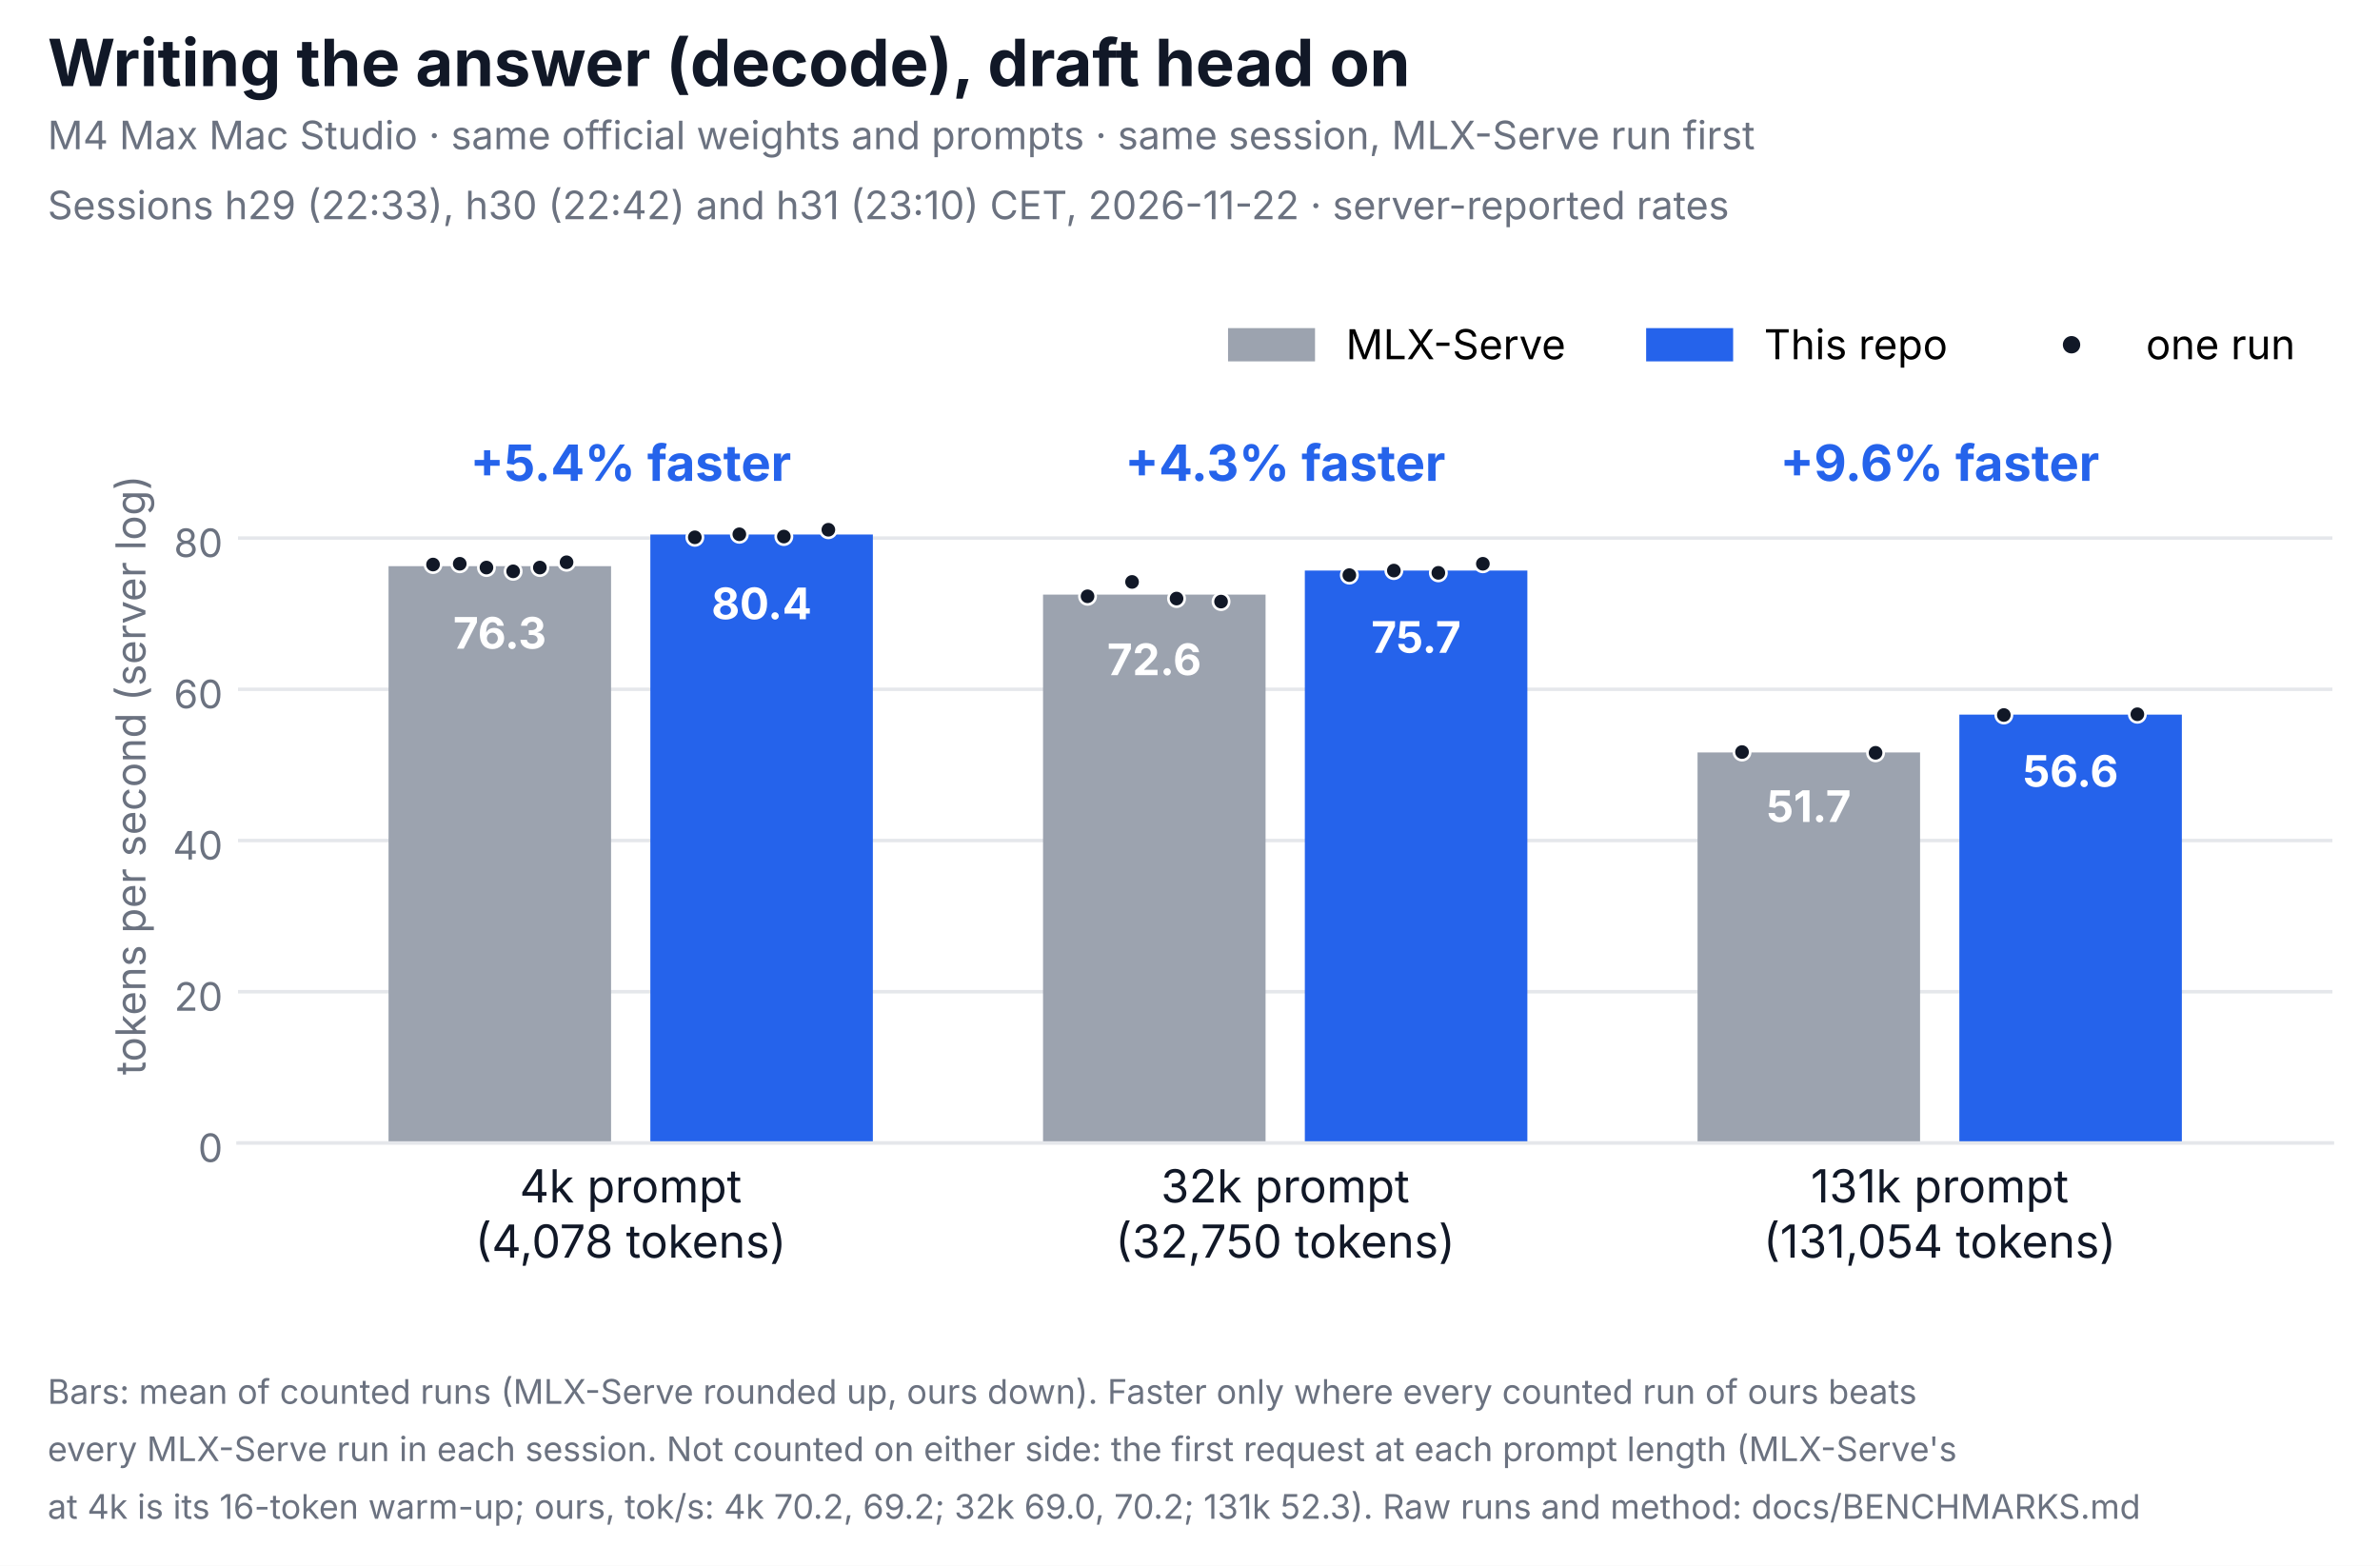
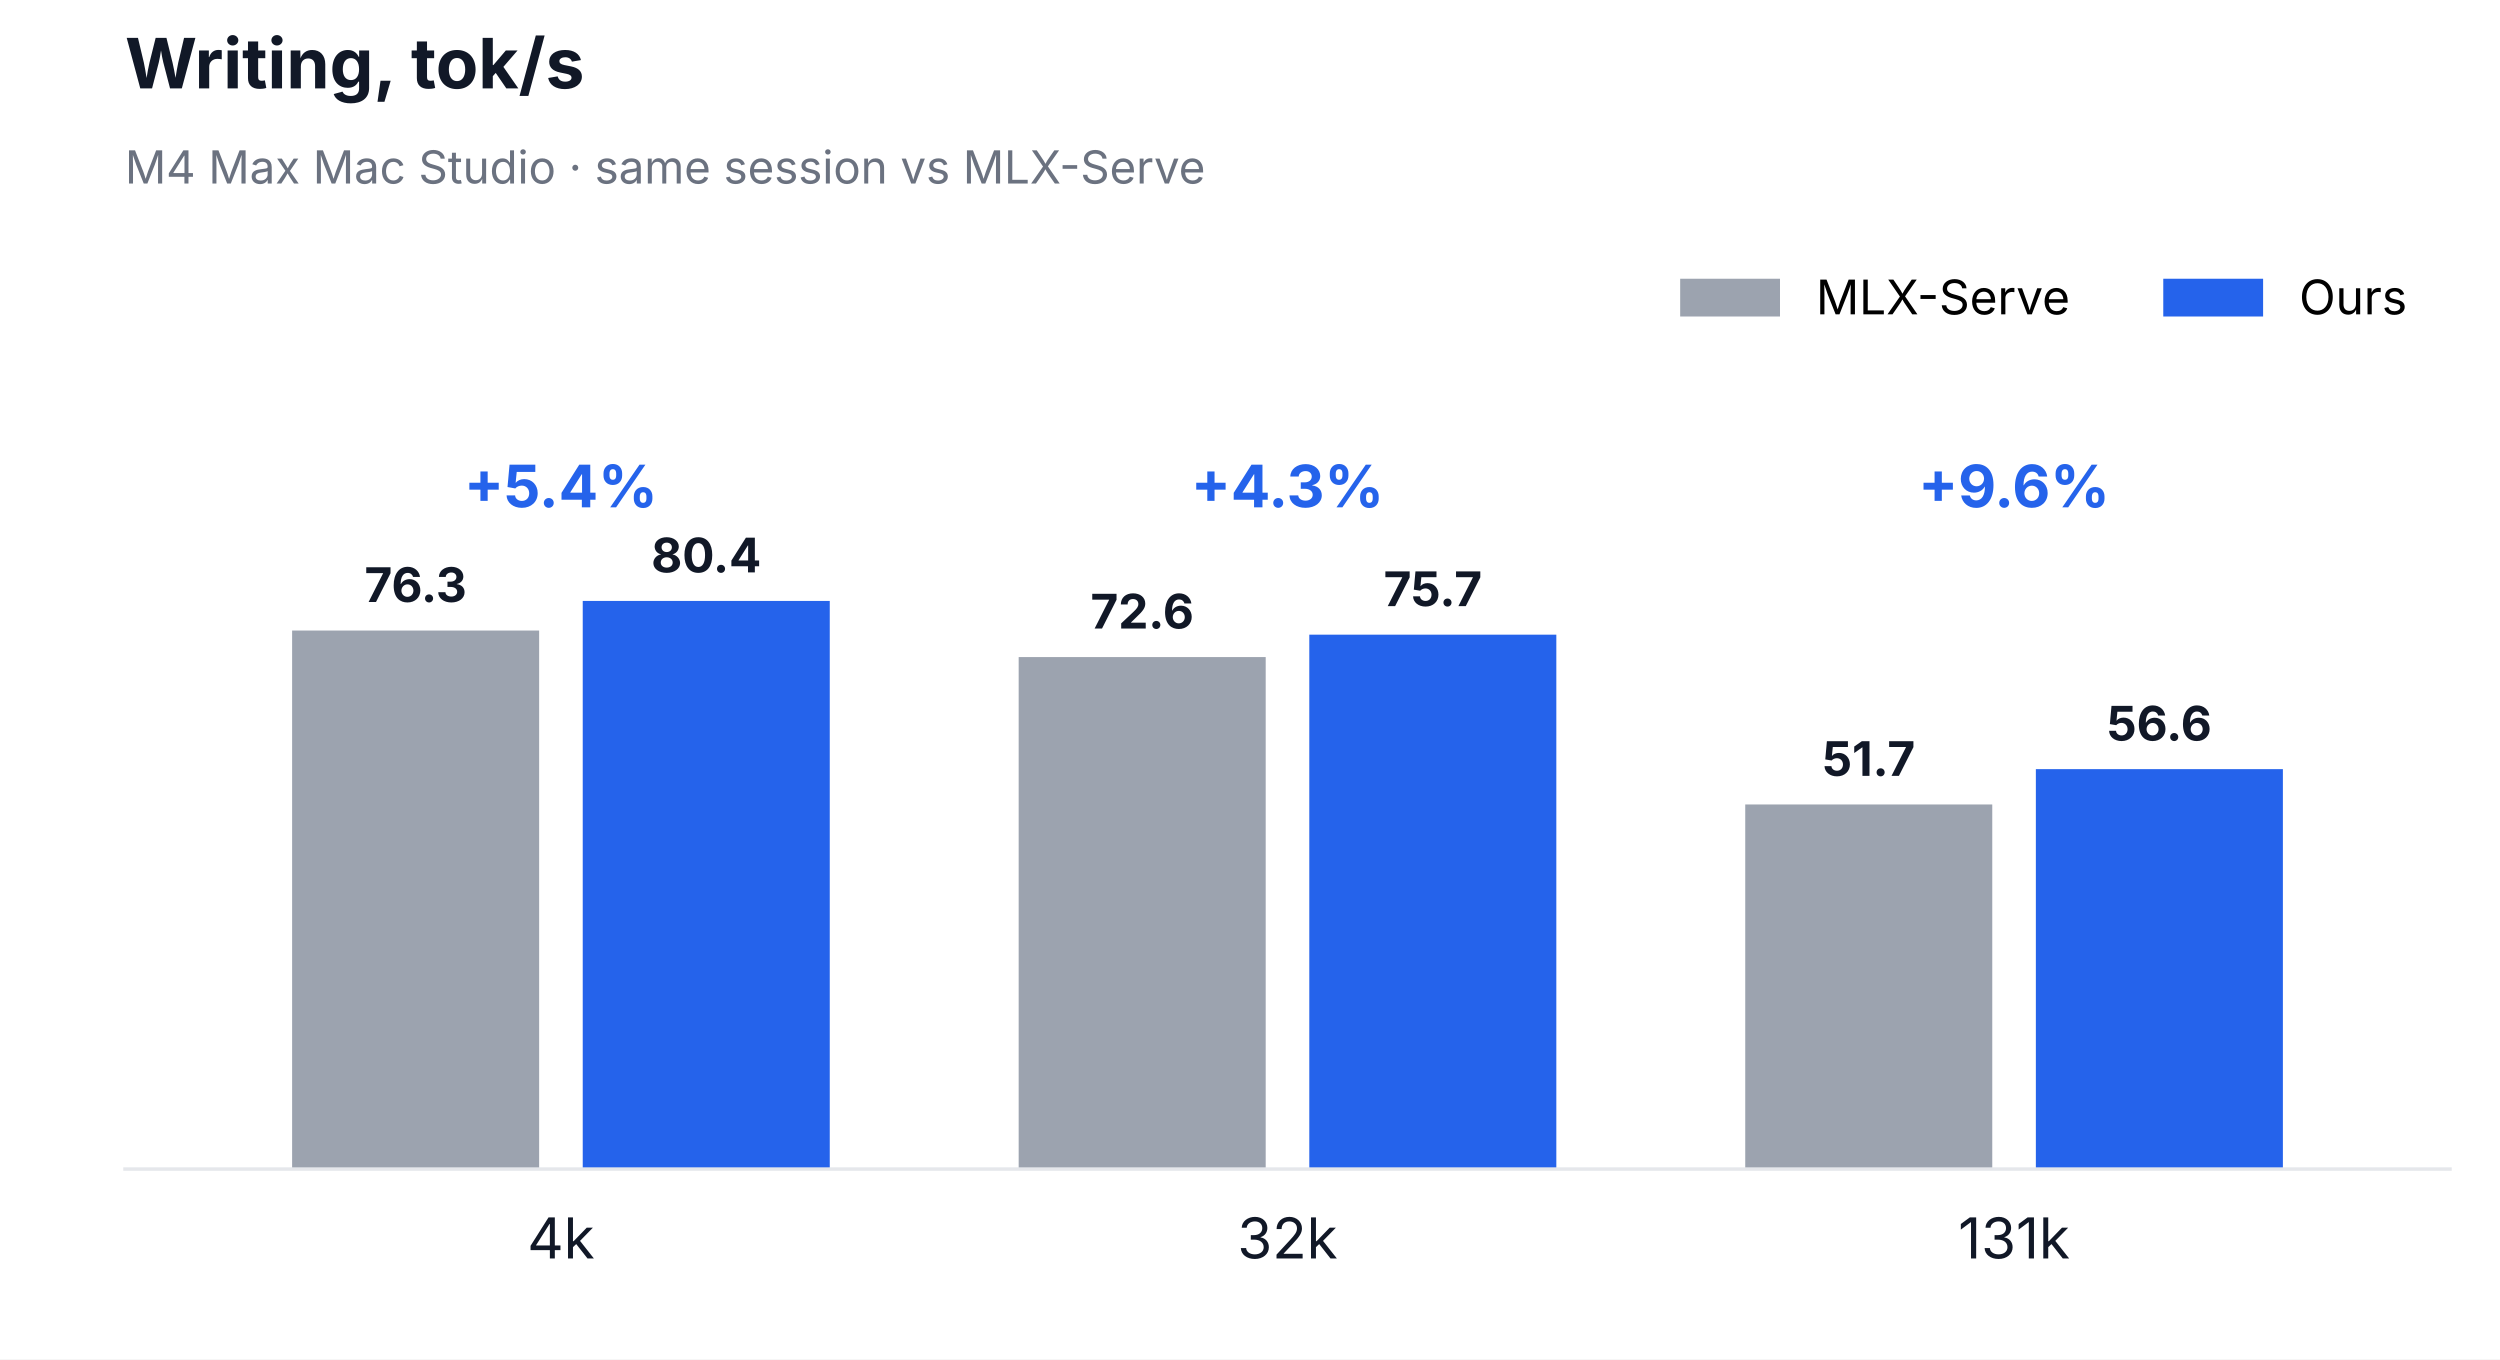
- <svg xmlns="http://www.w3.org/2000/svg" xmlns:xlink="http://www.w3.org/1999/xlink" width="547.2pt" height="360pt" viewBox="0 0 547.2 360" version="1.1">
+ <svg xmlns="http://www.w3.org/2000/svg" width="576pt" height="313.2pt" viewBox="0 0 576 313.2" version="1.1">
  <defs>
    <style type="text/css">*{stroke-linejoin: round; stroke-linecap: butt}</style>
  </defs>
  <g id="figure_1">
    <g id="patch_1">
-       <path d="M 0 360  L 547.2 360  L 547.2 0  L 0 0  z " style="fill: #ffffff" />
+       <path d="M 0 313.2  L 576 313.2  L 576 0  L 0 0  z " style="fill: #ffffff" />
    </g>
    <g id="axes_1">
      <g id="patch_2">
-         <path d="M 54.72 262.8  L 536.256 262.8  L 536.256 93.6  L 54.72 93.6  z " style="fill: #ffffff" />
+         <path d="M 28.8 269.352  L 564.48 269.352  L 564.48 93.96  L 28.8 93.96  z " style="fill: #ffffff" />
      </g>
      <g id="matplotlib.axis_1">
        <g id="xtick_1">
          <g id="line2d_1" />
          <g id="text_1">
-             <text style="font-size: 10.5px; font-family: 'Inter', 'Helvetica Neue', 'Helvetica', 'Arial', 'DejaVu Sans', sans-serif; fill: #111827" transform="translate(119.475 276.4719)">4k prompt</text>
-             <text style="font-size: 10.5px; font-family: 'Inter', 'Helvetica Neue', 'Helvetica', 'Arial', 'DejaVu Sans', sans-serif; fill: #111827" transform="translate(109.2424 289.1765)">(4,078 tokens)</text>
+             <text style="font-size: 13px; font-family: 'Inter', 'Helvetica Neue', 'Helvetica', 'Arial', 'DejaVu Sans', sans-serif; text-anchor: middle; fill: #111827" x="129.24" y="289.946" transform="rotate(-0 129.24 289.9457)">4k</text>
          </g>
        </g>
        <g id="xtick_2">
          <g id="line2d_2" />
          <g id="text_2">
-             <text style="font-size: 10.5px; font-family: 'Inter', 'Helvetica Neue', 'Helvetica', 'Arial', 'DejaVu Sans', sans-serif; fill: #111827" transform="translate(266.9017 276.4719)">32k prompt</text>
-             <text style="font-size: 10.5px; font-family: 'Inter', 'Helvetica Neue', 'Helvetica', 'Arial', 'DejaVu Sans', sans-serif; fill: #111827" transform="translate(256.4403 289.1765)">(32,750 tokens)</text>
+             <text style="font-size: 13px; font-family: 'Inter', 'Helvetica Neue', 'Helvetica', 'Arial', 'DejaVu Sans', sans-serif; text-anchor: middle; fill: #111827" x="296.64" y="289.946" transform="rotate(-0 296.64 289.9457)">32k</text>
          </g>
        </g>
        <g id="xtick_3">
          <g id="line2d_3" />
          <g id="text_3">
-             <text style="font-size: 10.5px; font-family: 'Inter', 'Helvetica Neue', 'Helvetica', 'Arial', 'DejaVu Sans', sans-serif; fill: #111827" transform="translate(416.3129 276.4719)">131k prompt</text>
-             <text style="font-size: 10.5px; font-family: 'Inter', 'Helvetica Neue', 'Helvetica', 'Arial', 'DejaVu Sans', sans-serif; fill: #111827" transform="translate(405.4388 289.1765)">(131,054 tokens)</text>
+             <text style="font-size: 13px; font-family: 'Inter', 'Helvetica Neue', 'Helvetica', 'Arial', 'DejaVu Sans', sans-serif; text-anchor: middle; fill: #111827" x="464.04" y="289.946" transform="rotate(-0 464.04 289.9457)">131k</text>
          </g>
        </g>
      </g>
-       <g id="matplotlib.axis_2">
-         <g id="ytick_1">
-           <g id="line2d_4">
-             <path d="M 54.72 262.8  L 536.256 262.8  " clip-path="url(#pbc66b1392f)" style="fill: none; stroke: #e5e7eb; stroke-width: 0.8; stroke-linecap: square" />
-           </g>
-           <g id="line2d_5" />
-           <g id="text_4">
-             <text style="font-size: 9px; font-family: 'Inter', 'Helvetica Neue', 'Helvetica', 'Arial', 'DejaVu Sans', sans-serif; text-anchor: end; fill: #6b7280" x="51.22" y="267.159" transform="rotate(-0 51.22 267.1594)">0</text>
-           </g>
-         </g>
-         <g id="ytick_2">
-           <g id="line2d_6">
-             <path d="M 54.72 228.028  L 536.256 228.028  " clip-path="url(#pbc66b1392f)" style="fill: none; stroke: #e5e7eb; stroke-width: 0.8; stroke-linecap: square" />
-           </g>
-           <g id="line2d_7" />
-           <g id="text_5">
-             <text style="font-size: 9px; font-family: 'Inter', 'Helvetica Neue', 'Helvetica', 'Arial', 'DejaVu Sans', sans-serif; text-anchor: end; fill: #6b7280" x="51.22" y="232.387" transform="rotate(-0 51.22 232.3875)">20</text>
-           </g>
-         </g>
-         <g id="ytick_3">
-           <g id="line2d_8">
-             <path d="M 54.72 193.256  L 536.256 193.256  " clip-path="url(#pbc66b1392f)" style="fill: none; stroke: #e5e7eb; stroke-width: 0.8; stroke-linecap: square" />
-           </g>
-           <g id="line2d_9" />
-           <g id="text_6">
-             <text style="font-size: 9px; font-family: 'Inter', 'Helvetica Neue', 'Helvetica', 'Arial', 'DejaVu Sans', sans-serif; text-anchor: end; fill: #6b7280" x="51.22" y="197.616" transform="rotate(-0 51.22 197.6156)">40</text>
-           </g>
-         </g>
-         <g id="ytick_4">
-           <g id="line2d_10">
-             <path d="M 54.72 158.484  L 536.256 158.484  " clip-path="url(#pbc66b1392f)" style="fill: none; stroke: #e5e7eb; stroke-width: 0.8; stroke-linecap: square" />
-           </g>
-           <g id="line2d_11" />
-           <g id="text_7">
-             <text style="font-size: 9px; font-family: 'Inter', 'Helvetica Neue', 'Helvetica', 'Arial', 'DejaVu Sans', sans-serif; text-anchor: end; fill: #6b7280" x="51.22" y="162.844" transform="rotate(-0 51.22 162.8437)">60</text>
-           </g>
-         </g>
-         <g id="ytick_5">
-           <g id="line2d_12">
-             <path d="M 54.72 123.712  L 536.256 123.712  " clip-path="url(#pbc66b1392f)" style="fill: none; stroke: #e5e7eb; stroke-width: 0.8; stroke-linecap: square" />
-           </g>
-           <g id="line2d_13" />
-           <g id="text_8">
-             <text style="font-size: 9px; font-family: 'Inter', 'Helvetica Neue', 'Helvetica', 'Arial', 'DejaVu Sans', sans-serif; text-anchor: end; fill: #6b7280" x="51.22" y="128.072" transform="rotate(-0 51.22 128.0718)">80</text>
-           </g>
-         </g>
-         <g id="text_9">
-           <text style="font-size: 9.5px; font-family: 'Inter', 'Helvetica Neue', 'Helvetica', 'Arial', 'DejaVu Sans', sans-serif; text-anchor: middle; fill: #6b7280" x="33.437" y="178.2" transform="rotate(-90 33.43662 178.2)">tokens per second (server log)</text>
-         </g>
-       </g>
+       <g id="matplotlib.axis_2" />
      <g id="patch_3">
-         <path d="M 89.33 262.8  L 140.494 262.8  L 140.494 130.174  L 89.33 130.174  z " clip-path="url(#pbc66b1392f)" style="fill: #9ca3af" />
+         <path d="M 67.302 269.352  L 124.218 269.352  L 124.218 145.28  L 67.302 145.28  z " clip-path="url(#p62e33f35a3)" style="fill: #9ca3af" />
      </g>
      <g id="patch_4">
-         <path d="M 149.522 262.8  L 200.686 262.8  L 200.686 122.887  L 149.522 122.887  z " clip-path="url(#pbc66b1392f)" style="fill: #2563eb" />
+         <path d="M 134.262 269.352  L 191.178 269.352  L 191.178 138.462  L 134.262 138.462  z " clip-path="url(#p62e33f35a3)" style="fill: #2563eb" />
      </g>
      <g id="patch_5">
-         <path d="M 239.81 262.8  L 290.974 262.8  L 290.974 136.708  L 239.81 136.708  z " clip-path="url(#pbc66b1392f)" style="fill: #9ca3af" />
+         <path d="M 234.702 269.352  L 291.618 269.352  L 291.618 151.393  L 234.702 151.393  z " clip-path="url(#p62e33f35a3)" style="fill: #9ca3af" />
      </g>
      <g id="patch_6">
-         <path d="M 300.002 262.8  L 351.166 262.8  L 351.166 131.188  L 300.002 131.188  z " clip-path="url(#pbc66b1392f)" style="fill: #2563eb" />
+         <path d="M 301.662 269.352  L 358.578 269.352  L 358.578 146.229  L 301.662 146.229  z " clip-path="url(#p62e33f35a3)" style="fill: #2563eb" />
      </g>
      <g id="patch_7">
-         <path d="M 390.29 262.8  L 441.454 262.8  L 441.454 173.002  L 390.29 173.002  z " clip-path="url(#pbc66b1392f)" style="fill: #9ca3af" />
+         <path d="M 402.102 269.352  L 459.018 269.352  L 459.018 185.345  L 402.102 185.345  z " clip-path="url(#p62e33f35a3)" style="fill: #9ca3af" />
      </g>
      <g id="patch_8">
-         <path d="M 450.482 262.8  L 501.646 262.8  L 501.646 164.309  L 450.482 164.309  z " clip-path="url(#pbc66b1392f)" style="fill: #2563eb" />
+         <path d="M 469.062 269.352  L 525.978 269.352  L 525.978 177.213  L 469.062 177.213  z " clip-path="url(#p62e33f35a3)" style="fill: #2563eb" />
      </g>
      <g id="patch_9">
-         <path d="M 54.72 262.8  L 536.256 262.8  " style="fill: none; stroke: #e5e7eb; stroke-width: 0.8; stroke-linejoin: miter; stroke-linecap: square" />
+         <path d="M 28.8 269.352  L 564.48 269.352  " style="fill: none; stroke: #e5e7eb; stroke-width: 0.8; stroke-linejoin: miter; stroke-linecap: square" />
      </g>
-       <g id="PathCollection_1">
-         <defs>
-           <path id="m5e04ec7094" d="M 0 1.871  C 0.496 1.871 0.972 1.674 1.323 1.323  C 1.674 0.972 1.871 0.496 1.871 0  C 1.871 -0.496 1.674 -0.972 1.323 -1.323  C 0.972 -1.674 0.496 -1.871 0 -1.871  C -0.496 -1.871 -0.972 -1.674 -1.323 -1.323  C -1.674 -0.972 -1.871 -0.496 -1.871 0  C -1.871 0.496 -1.674 0.972 -1.323 1.323  C -0.972 1.674 -0.496 1.871 0 1.871  z " style="stroke: #ffffff; stroke-width: 0.6" />
-         </defs>
-         <g clip-path="url(#pbc66b1392f)">
-           <use xlink:href="#m5e04ec7094" x="99.563" y="129.798" style="fill: #111827; stroke: #ffffff; stroke-width: 0.6" />
-           <use xlink:href="#m5e04ec7094" x="105.703" y="129.624" style="fill: #111827; stroke: #ffffff; stroke-width: 0.6" />
-           <use xlink:href="#m5e04ec7094" x="111.842" y="130.493" style="fill: #111827; stroke: #ffffff; stroke-width: 0.6" />
-           <use xlink:href="#m5e04ec7094" x="117.982" y="131.362" style="fill: #111827; stroke: #ffffff; stroke-width: 0.6" />
-           <use xlink:href="#m5e04ec7094" x="124.121" y="130.493" style="fill: #111827; stroke: #ffffff; stroke-width: 0.6" />
-           <use xlink:href="#m5e04ec7094" x="130.261" y="129.276" style="fill: #111827; stroke: #ffffff; stroke-width: 0.6" />
-         </g>
+       <g id="text_4">
+         <text style="font-weight: 700; font-size: 13.5px; font-family: 'Inter', 'Helvetica Neue', 'Helvetica', 'Arial', 'DejaVu Sans', sans-serif; text-anchor: middle; fill: #2563eb" x="129.24" y="116.882" transform="rotate(-0 129.24 116.8816)">+5.4%</text>
      </g>
-       <g id="PathCollection_2">
-         <g clip-path="url(#pbc66b1392f)">
-           <use xlink:href="#m5e04ec7094" x="159.755" y="123.539" style="fill: #111827; stroke: #ffffff; stroke-width: 0.6" />
-           <use xlink:href="#m5e04ec7094" x="169.988" y="122.843" style="fill: #111827; stroke: #ffffff; stroke-width: 0.6" />
-           <use xlink:href="#m5e04ec7094" x="180.22" y="123.365" style="fill: #111827; stroke: #ffffff; stroke-width: 0.6" />
-           <use xlink:href="#m5e04ec7094" x="190.453" y="121.8" style="fill: #111827; stroke: #ffffff; stroke-width: 0.6" />
-         </g>
+       <g id="text_5">
+         <text style="font-weight: 700; font-size: 13.5px; font-family: 'Inter', 'Helvetica Neue', 'Helvetica', 'Arial', 'DejaVu Sans', sans-serif; text-anchor: middle; fill: #2563eb" x="296.64" y="116.882" transform="rotate(-0 296.64 116.8816)">+4.3%</text>
+       </g>
+       <g id="text_6">
+         <text style="font-weight: 700; font-size: 13.5px; font-family: 'Inter', 'Helvetica Neue', 'Helvetica', 'Arial', 'DejaVu Sans', sans-serif; text-anchor: middle; fill: #2563eb" x="464.04" y="116.882" transform="rotate(-0 464.04 116.8816)">+9.6%</text>
+       </g>
+       <g id="text_7">
+         <text style="font-weight: 700; font-size: 11px; font-family: 'Inter', 'Helvetica Neue', 'Helvetica', 'Arial', 'DejaVu Sans', sans-serif; text-anchor: middle; fill: #111827" x="95.76" y="138.7" transform="rotate(-0 95.76 138.7)">76.3</text>
+       </g>
+       <g id="text_8">
+         <text style="font-weight: 700; font-size: 11px; font-family: 'Inter', 'Helvetica Neue', 'Helvetica', 'Arial', 'DejaVu Sans', sans-serif; text-anchor: middle; fill: #111827" x="162.72" y="131.882" transform="rotate(-0 162.72 131.8824)">80.4</text>
+       </g>
+       <g id="text_9">
+         <text style="font-weight: 700; font-size: 11px; font-family: 'Inter', 'Helvetica Neue', 'Helvetica', 'Arial', 'DejaVu Sans', sans-serif; text-anchor: middle; fill: #111827" x="263.16" y="144.813" transform="rotate(-0 263.16 144.8128)">72.6</text>
      </g>
      <g id="text_10">
-         <text style="font-weight: 700; font-size: 11.5px; font-family: 'Inter', 'Helvetica Neue', 'Helvetica', 'Arial', 'DejaVu Sans', sans-serif; text-anchor: middle; fill: #2563eb" x="145.008" y="110.566" transform="rotate(-0 145.008 110.5661)">+5.4% faster</text>
-       </g>
-       <g id="PathCollection_3">
-         <g clip-path="url(#pbc66b1392f)">
-           <use xlink:href="#m5e04ec7094" x="250.043" y="137.1" style="fill: #111827; stroke: #ffffff; stroke-width: 0.6" />
-           <use xlink:href="#m5e04ec7094" x="260.276" y="133.796" style="fill: #111827; stroke: #ffffff; stroke-width: 0.6" />
-           <use xlink:href="#m5e04ec7094" x="270.508" y="137.621" style="fill: #111827; stroke: #ffffff; stroke-width: 0.6" />
-           <use xlink:href="#m5e04ec7094" x="280.741" y="138.317" style="fill: #111827; stroke: #ffffff; stroke-width: 0.6" />
-         </g>
-       </g>
-       <g id="PathCollection_4">
-         <g clip-path="url(#pbc66b1392f)">
-           <use xlink:href="#m5e04ec7094" x="310.235" y="132.232" style="fill: #111827; stroke: #ffffff; stroke-width: 0.6" />
-           <use xlink:href="#m5e04ec7094" x="320.468" y="131.188" style="fill: #111827; stroke: #ffffff; stroke-width: 0.6" />
-           <use xlink:href="#m5e04ec7094" x="330.7" y="131.71" style="fill: #111827; stroke: #ffffff; stroke-width: 0.6" />
-           <use xlink:href="#m5e04ec7094" x="340.933" y="129.624" style="fill: #111827; stroke: #ffffff; stroke-width: 0.6" />
-         </g>
+         <text style="font-weight: 700; font-size: 11px; font-family: 'Inter', 'Helvetica Neue', 'Helvetica', 'Arial', 'DejaVu Sans', sans-serif; text-anchor: middle; fill: #111827" x="330.12" y="139.649" transform="rotate(-0 330.12 139.6488)">75.7</text>
      </g>
      <g id="text_11">
-         <text style="font-weight: 700; font-size: 11.5px; font-family: 'Inter', 'Helvetica Neue', 'Helvetica', 'Arial', 'DejaVu Sans', sans-serif; text-anchor: middle; fill: #2563eb" x="295.488" y="110.566" transform="rotate(-0 295.488 110.5661)">+4.3% faster</text>
-       </g>
-       <g id="PathCollection_5">
-         <g clip-path="url(#pbc66b1392f)">
-           <use xlink:href="#m5e04ec7094" x="400.523" y="172.915" style="fill: #111827; stroke: #ffffff; stroke-width: 0.6" />
-           <use xlink:href="#m5e04ec7094" x="431.221" y="173.089" style="fill: #111827; stroke: #ffffff; stroke-width: 0.6" />
-         </g>
-       </g>
-       <g id="PathCollection_6">
-         <g clip-path="url(#pbc66b1392f)">
-           <use xlink:href="#m5e04ec7094" x="460.715" y="164.396" style="fill: #111827; stroke: #ffffff; stroke-width: 0.6" />
-           <use xlink:href="#m5e04ec7094" x="491.413" y="164.222" style="fill: #111827; stroke: #ffffff; stroke-width: 0.6" />
-         </g>
+         <text style="font-weight: 700; font-size: 11px; font-family: 'Inter', 'Helvetica Neue', 'Helvetica', 'Arial', 'DejaVu Sans', sans-serif; text-anchor: middle; fill: #111827" x="430.56" y="178.765" transform="rotate(-0 430.56 178.7652)">51.7</text>
      </g>
      <g id="text_12">
-         <text style="font-weight: 700; font-size: 11.5px; font-family: 'Inter', 'Helvetica Neue', 'Helvetica', 'Arial', 'DejaVu Sans', sans-serif; text-anchor: middle; fill: #2563eb" x="445.968" y="110.566" transform="rotate(-0 445.968 110.5661)">+9.6% faster</text>
-       </g>
-       <g id="text_13">
-         <text style="font-weight: 700; font-size: 10px; font-family: 'Inter', 'Helvetica Neue', 'Helvetica', 'Arial', 'DejaVu Sans', sans-serif; text-anchor: middle; fill: #ffffff" x="114.912" y="149.146" transform="rotate(-0 114.912 149.1455)">76.3</text>
-       </g>
-       <g id="text_14">
-         <text style="font-weight: 700; font-size: 10px; font-family: 'Inter', 'Helvetica Neue', 'Helvetica', 'Arial', 'DejaVu Sans', sans-serif; text-anchor: middle; fill: #ffffff" x="175.104" y="142.368" transform="rotate(-0 175.104 142.3681)">80.4</text>
-       </g>
-       <g id="text_15">
-         <text style="font-weight: 700; font-size: 10px; font-family: 'Inter', 'Helvetica Neue', 'Helvetica', 'Arial', 'DejaVu Sans', sans-serif; text-anchor: middle; fill: #ffffff" x="265.392" y="155.222" transform="rotate(-0 265.392 155.2224)">72.6</text>
-       </g>
-       <g id="text_16">
-         <text style="font-weight: 700; font-size: 10px; font-family: 'Inter', 'Helvetica Neue', 'Helvetica', 'Arial', 'DejaVu Sans', sans-serif; text-anchor: middle; fill: #ffffff" x="325.584" y="150.089" transform="rotate(-0 325.584 150.0887)">75.7</text>
-       </g>
-       <g id="text_17">
-         <text style="font-weight: 700; font-size: 10px; font-family: 'Inter', 'Helvetica Neue', 'Helvetica', 'Arial', 'DejaVu Sans', sans-serif; text-anchor: middle; fill: #ffffff" x="415.872" y="188.975" transform="rotate(-0 415.872 188.975)">51.7</text>
-       </g>
-       <g id="text_18">
-         <text style="font-weight: 700; font-size: 10px; font-family: 'Inter', 'Helvetica Neue', 'Helvetica', 'Arial', 'DejaVu Sans', sans-serif; text-anchor: middle; fill: #ffffff" x="476.064" y="180.891" transform="rotate(-0 476.064 180.8905)">56.6</text>
+         <text style="font-weight: 700; font-size: 11px; font-family: 'Inter', 'Helvetica Neue', 'Helvetica', 'Arial', 'DejaVu Sans', sans-serif; text-anchor: middle; fill: #111827" x="497.52" y="170.633" transform="rotate(-0 497.52 170.6329)">56.6</text>
      </g>
      <g id="legend_1">
        <g id="patch_10">
-           <path d="M 282.846 82.589  L 301.846 82.589  L 301.846 75.939  L 282.846 75.939  z " style="fill: #9ca3af; stroke: #9ca3af; stroke-linejoin: miter" />
+           <path d="M 387.612 72.422  L 409.612 72.422  L 409.612 64.722  L 387.612 64.722  z " style="fill: #9ca3af; stroke: #9ca3af; stroke-linejoin: miter" />
        </g>
-         <g id="text_19">
-           <text style="font-size: 9.5px; font-family: 'Inter', 'Helvetica Neue', 'Helvetica', 'Arial', 'DejaVu Sans', sans-serif; text-anchor: start" x="309.446" y="82.589" transform="rotate(-0 309.4465 82.58912)">MLX-Serve</text>
+         <g id="text_13">
+           <text style="font-size: 11px; font-family: 'Inter', 'Helvetica Neue', 'Helvetica', 'Arial', 'DejaVu Sans', sans-serif; text-anchor: start" x="418.412" y="72.422" transform="rotate(-0 418.412 72.42217)">MLX-Serve</text>
        </g>
        <g id="patch_11">
-           <path d="M 378.975 82.589  L 397.975 82.589  L 397.975 75.939  L 378.975 75.939  z " style="fill: #2563eb; stroke: #2563eb; stroke-linejoin: miter" />
+           <path d="M 498.918 72.422  L 520.918 72.422  L 520.918 64.722  L 498.918 64.722  z " style="fill: #2563eb; stroke: #2563eb; stroke-linejoin: miter" />
        </g>
-         <g id="text_20">
-           <text style="font-size: 9.5px; font-family: 'Inter', 'Helvetica Neue', 'Helvetica', 'Arial', 'DejaVu Sans', sans-serif; text-anchor: start" x="405.575" y="82.589" transform="rotate(-0 405.5746 82.58912)">This repo</text>
-         </g>
-         <g id="line2d_14">
-           <defs>
-             <path id="m07a1071fa8" d="M 0 2.5  C 0.663 2.5 1.299 2.237 1.768 1.768  C 2.237 1.299 2.5 0.663 2.5 0  C 2.5 -0.663 2.237 -1.299 1.768 -1.768  C 1.299 -2.237 0.663 -2.5 0 -2.5  C -0.663 -2.5 -1.299 -2.237 -1.768 -1.768  C -2.237 -1.299 -2.5 -0.663 -2.5 0  C -2.5 0.663 -2.237 1.299 -1.768 1.768  C -1.299 2.237 -0.663 2.5 0 2.5  z " style="stroke: #ffffff" />
-           </defs>
-           <g>
-             <use xlink:href="#m07a1071fa8" x="476.281" y="79.264" style="fill: #111827; stroke: #ffffff" />
-           </g>
-         </g>
-         <g id="text_21">
-           <text style="font-size: 9.5px; font-family: 'Inter', 'Helvetica Neue', 'Helvetica', 'Arial', 'DejaVu Sans', sans-serif; text-anchor: start" x="493.381" y="82.589" transform="rotate(-0 493.3813 82.58912)">one run</text>
+         <g id="text_14">
+           <text style="font-size: 11px; font-family: 'Inter', 'Helvetica Neue', 'Helvetica', 'Arial', 'DejaVu Sans', sans-serif; text-anchor: start" x="529.718" y="72.422" transform="rotate(-0 529.7183 72.42217)">Ours</text>
        </g>
      </g>
    </g>
-     <g id="text_22">
-       <text style="font-weight: 700; font-size: 15px; font-family: 'Inter', 'Helvetica Neue', 'Helvetica', 'Arial', 'DejaVu Sans', sans-serif; text-anchor: start; fill: #111827" x="10.944" y="19.8" transform="rotate(-0 10.944 19.8)">Writing the answer (decode), draft head on</text>
+     <g id="text_15">
+       <text style="font-weight: 700; font-size: 16px; font-family: 'Inter', 'Helvetica Neue', 'Helvetica', 'Arial', 'DejaVu Sans', sans-serif; text-anchor: start; fill: #111827" x="28.8" y="20.358" transform="rotate(-0 28.8 20.358)">Writing, tok/s</text>
    </g>
-     <g id="text_23">
-       <text style="font-size: 9px; font-family: 'Inter', 'Helvetica Neue', 'Helvetica', 'Arial', 'DejaVu Sans', sans-serif; fill: #6b7280" transform="translate(10.944 34.30415)">M4 Max Mac Studio · same official weights and prompts · same session, MLX-Serve run first</text>
-       <text style="font-size: 9px; font-family: 'Inter', 'Helvetica Neue', 'Helvetica', 'Arial', 'DejaVu Sans', sans-serif; fill: #6b7280" transform="translate(10.944 50.4)">Sessions h29 (22:33), h30 (22:42) and h31 (23:10) CET, 2026-11-22 · server-reported rates</text>
-     </g>
-     <g id="text_24">
-       <text style="font-size: 7.8px; font-family: 'Inter', 'Helvetica Neue', 'Helvetica', 'Arial', 'DejaVu Sans', sans-serif; fill: #6b7280" transform="translate(10.944 322.7592)">Bars: mean of counted runs (MLX-Serve rounded up, ours down). Faster only where every counted run of ours beats</text>
-       <text style="font-size: 7.8px; font-family: 'Inter', 'Helvetica Neue', 'Helvetica', 'Arial', 'DejaVu Sans', sans-serif; fill: #6b7280" transform="translate(10.944 335.9415)">every MLX-Serve run in each session. Not counted on either side: the first request at each prompt length (MLX-Serve's</text>
-       <text style="font-size: 7.8px; font-family: 'Inter', 'Helvetica Neue', 'Helvetica', 'Arial', 'DejaVu Sans', sans-serif; fill: #6b7280" transform="translate(10.944 349.2)">at 4k is its 16-token warm-up; ours, tok/s: 4k 70.2, 69.2; 32k 69.0, 70.2; 131k 52.3). Raw runs and method: docs/BENCHMARKS.md</text>
+     <g id="text_16">
+       <text style="font-size: 10.5px; font-family: 'Inter', 'Helvetica Neue', 'Helvetica', 'Arial', 'DejaVu Sans', sans-serif; text-anchor: start; fill: #6b7280" x="28.8" y="42.282" transform="rotate(-0 28.8 42.282)">M4 Max Mac Studio · same session vs MLX-Serve</text>
    </g>
  </g>
  <defs>
-     <clipPath id="pbc66b1392f">
-       <rect x="54.72" y="93.6" width="481.536" height="169.2" />
+     <clipPath id="p62e33f35a3">
+       <rect x="28.8" y="93.96" width="535.68" height="175.392" />
    </clipPath>
  </defs>
</svg>
